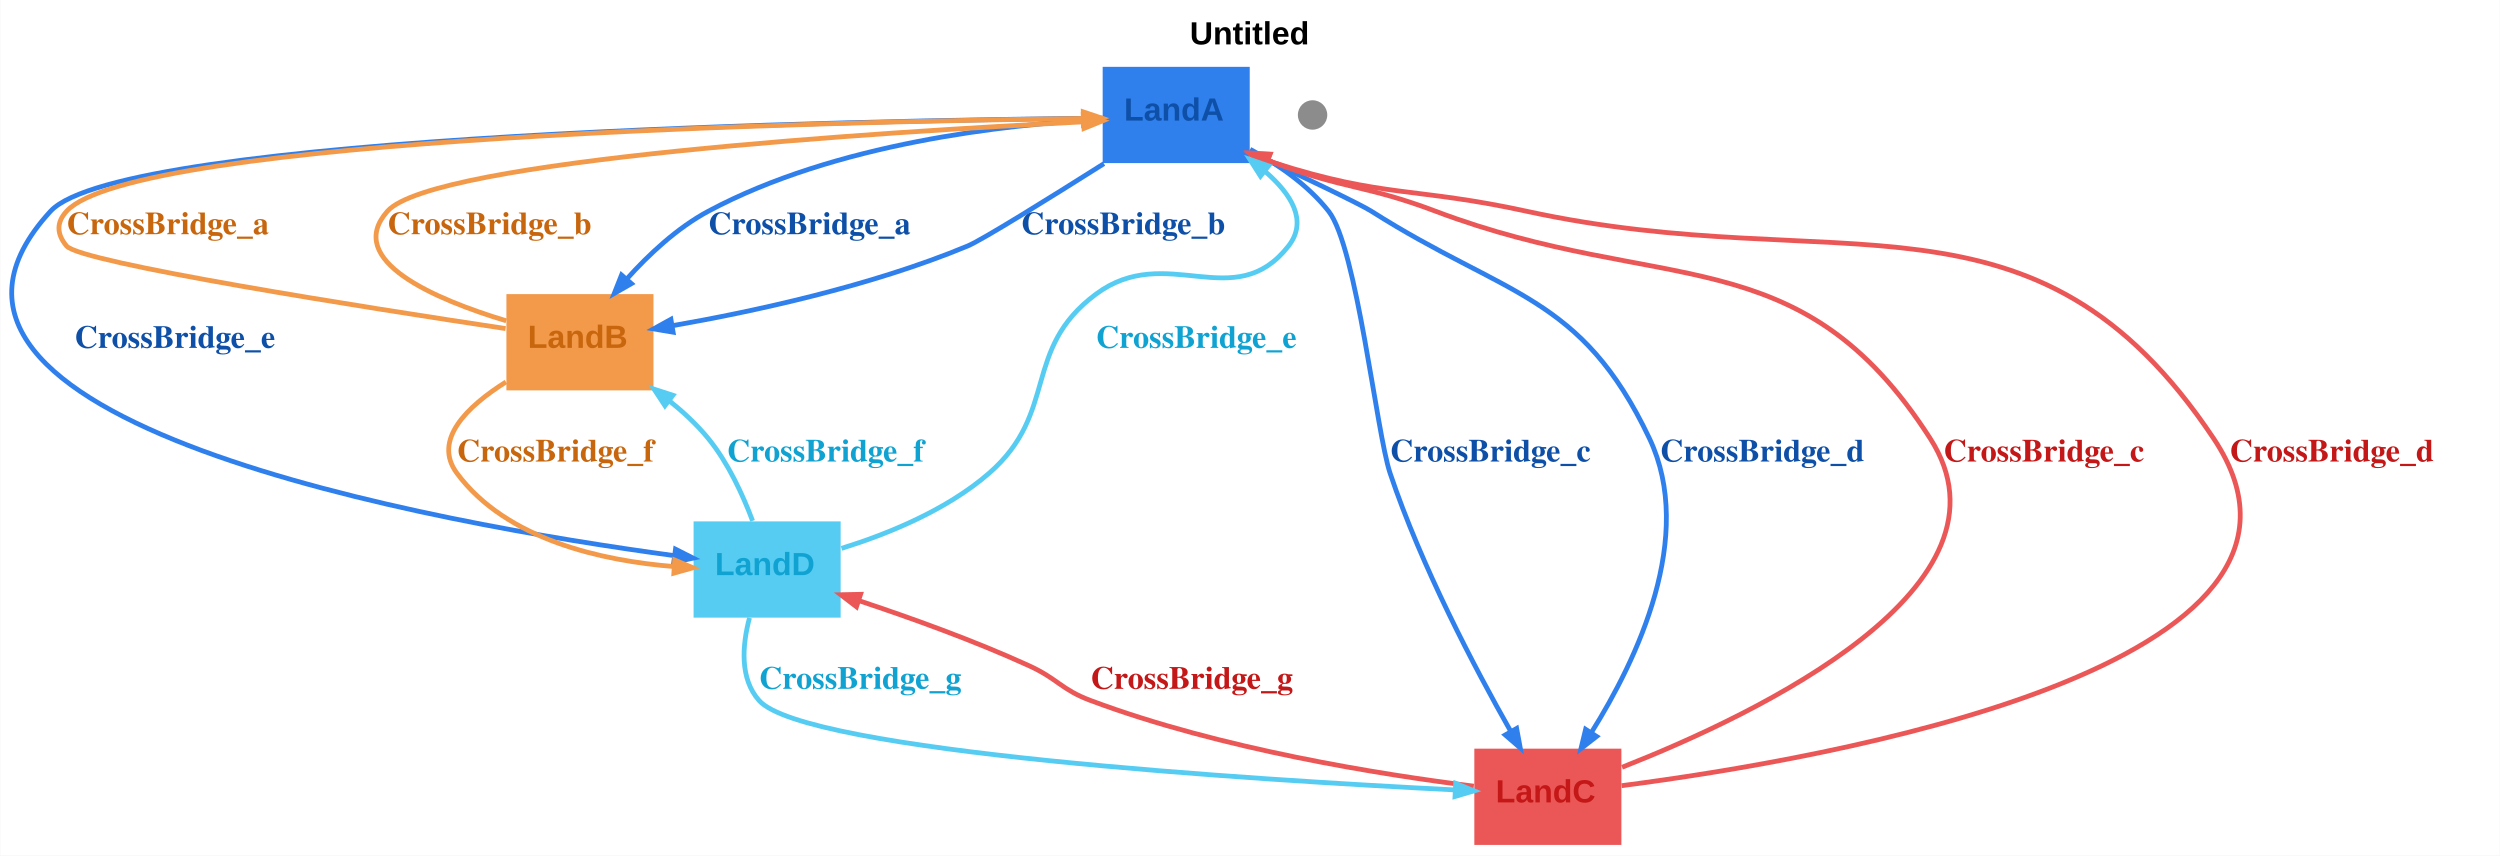
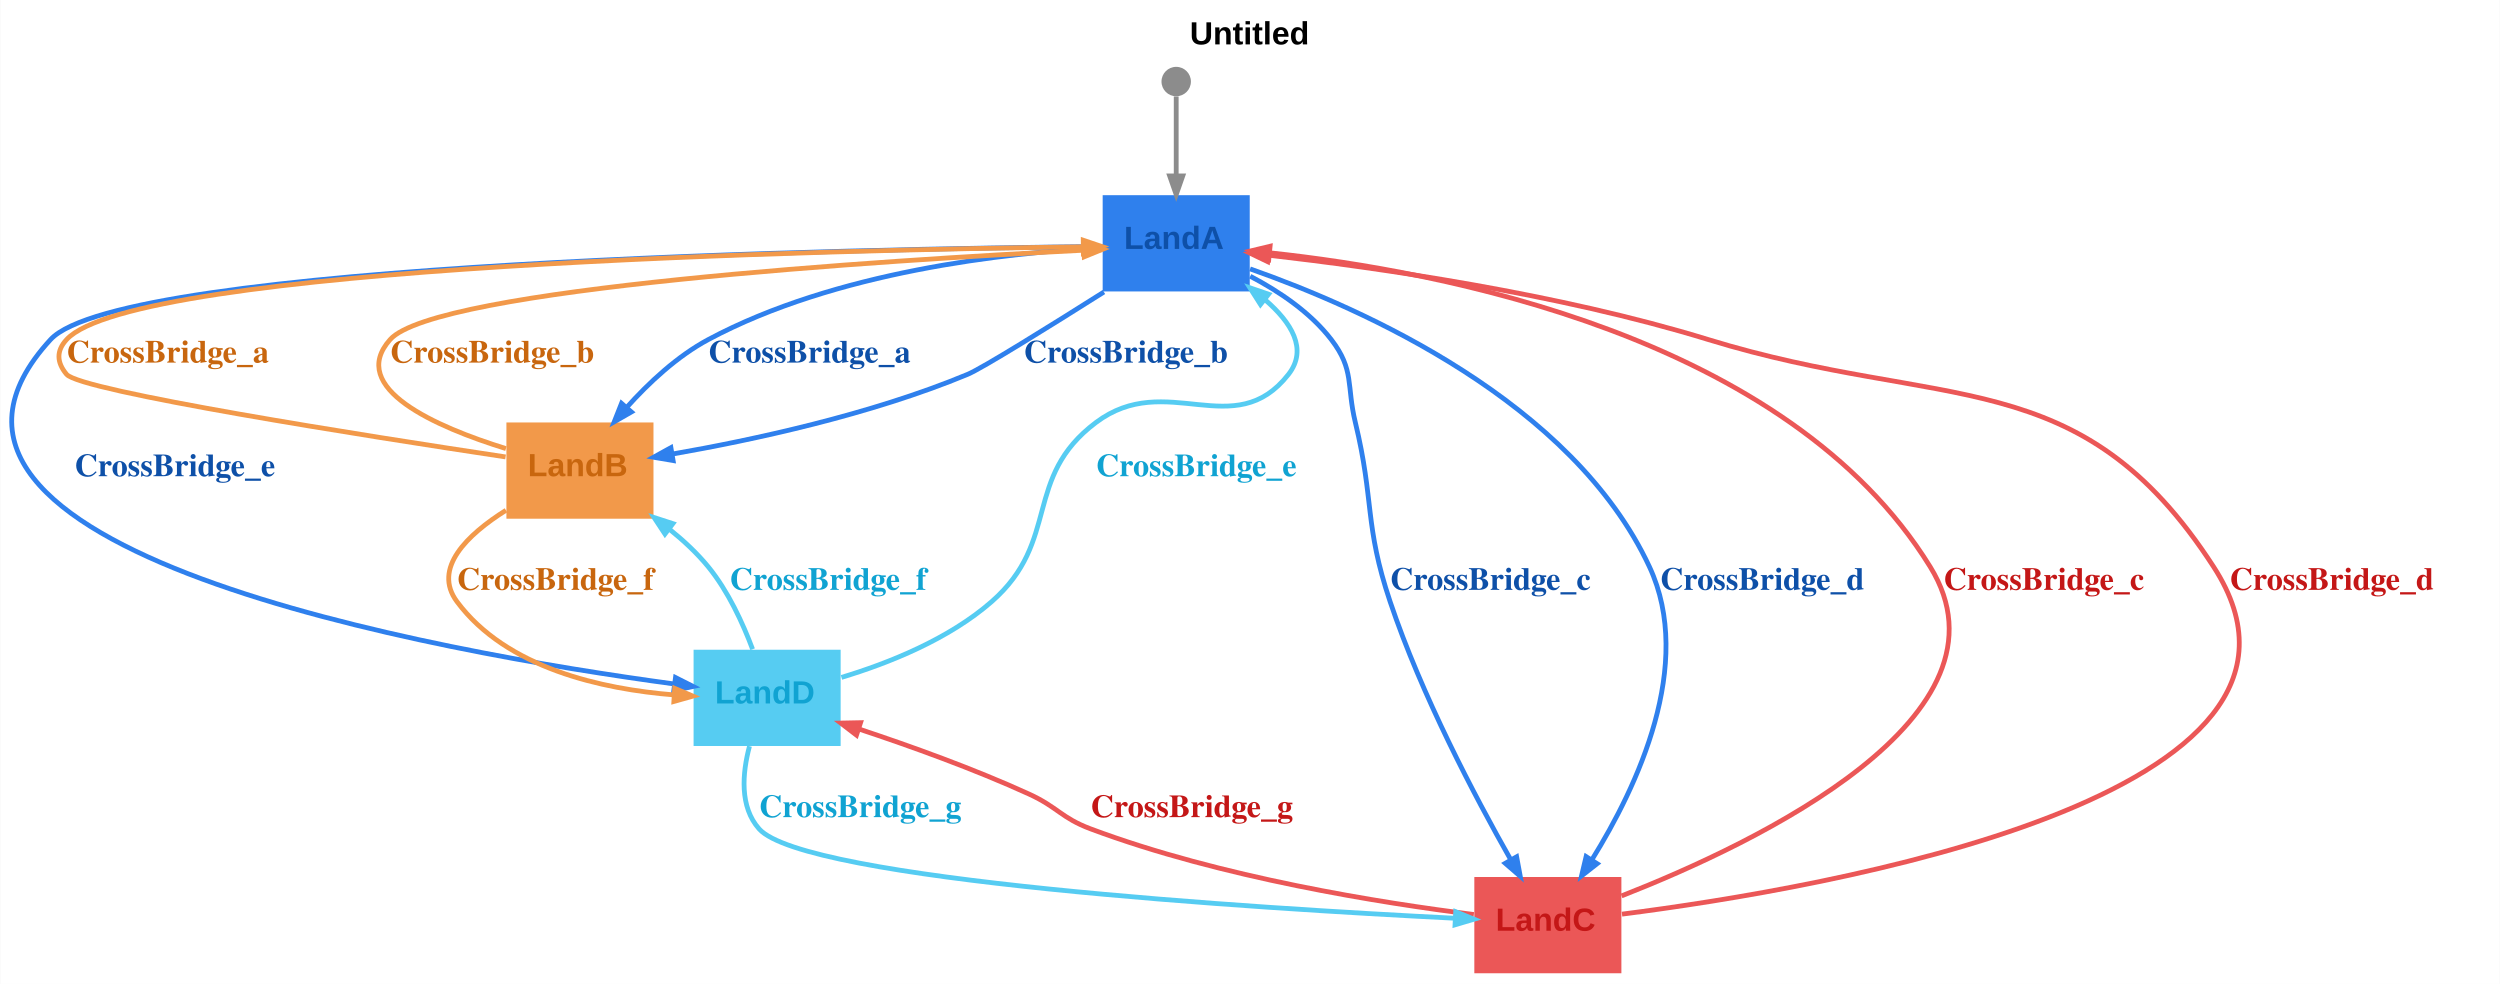
- <svg xmlns="http://www.w3.org/2000/svg" width="935pt" height="320pt" viewBox="0.00 0.00 934.80 320.00">
-   <g id="graph0" class="graph" transform="scale(1 1) rotate(0) translate(4 316)">
-     <polygon fill="white" stroke="transparent" points="-4,4 -4,-316 930.8,-316 930.8,4 -4,4" />
-     <text text-anchor="start" x="440.9" y="-299.4" font-family="Arial" font-weight="bold" font-size="12.00">Untitled</text>
+ <svg xmlns="http://www.w3.org/2000/svg" width="935pt" height="368pt" viewBox="0.00 0.00 934.80 368.00">
+   <g id="graph0" class="graph" transform="scale(1 1) rotate(0) translate(4 364)">
+     <polygon fill="white" stroke="transparent" points="-4,4 -4,-364 930.8,-364 930.8,4 -4,4" />
+     <text text-anchor="start" x="440.9" y="-347.4" font-family="Arial" font-weight="bold" font-size="12.00">Untitled</text>
    <g id="node1" class="node">
      <polygon fill="#2f80ed" stroke="black" stroke-width="0" points="463.3,-291 408.3,-291 408.3,-255 463.3,-255 463.3,-291" />
      <text text-anchor="start" x="416.3" y="-270.9" font-family="Arial" font-weight="bold" font-size="12.00" fill="#0e50a8">LandA</text>
    </g>
    <g id="node3" class="node">
      <polygon fill="#f2994a" stroke="black" stroke-width="0" points="240.3,-206 185.3,-206 185.3,-170 240.3,-170 240.3,-206" />
      <text text-anchor="start" x="193.3" y="-185.9" font-family="Arial" font-weight="bold" font-size="12.00" fill="#c8660e">LandB</text>
    </g>
-     <g id="edge1" class="edge">
+     <g id="edge2" class="edge">
      <path fill="none" stroke="#2f80ed" stroke-width="1.8" d="M408.06,-271.36C372.09,-269.47 308.33,-262.44 260.8,-237 249.16,-230.77 238.51,-220.8 230.22,-211.56" />
      <polygon fill="#2f80ed" stroke="#2f80ed" stroke-width="1.8" points="232.05,-209.93 225.62,-206.24 228.35,-213.14 232.05,-209.93" />
      <text text-anchor="start" x="260.8" y="-228.4" font-family="Times,serif" font-weight="bold" font-size="12.00" fill="#0e50a8">CrossBridge_a</text>
    </g>
-     <g id="edge2" class="edge">
+     <g id="edge3" class="edge">
      <path fill="none" stroke="#2f80ed" stroke-width="1.8" d="M408.76,-254.79C388.45,-241.95 363.23,-226.26 357.8,-224 321.49,-208.9 277.25,-199.4 247.25,-194.17" />
      <polygon fill="#2f80ed" stroke="#2f80ed" stroke-width="1.8" points="247.64,-191.75 240.32,-192.99 246.82,-196.58 247.64,-191.75" />
-       <text text-anchor="start" x="377.8" y="-228.4" font-family="Times,serif" font-weight="bold" font-size="12.00" fill="#0e50a8">CrossBridge_b</text>
+       <text text-anchor="start" x="378.8" y="-228.4" font-family="Times,serif" font-weight="bold" font-size="12.00" fill="#0e50a8">CrossBridge_b</text>
    </g>
    <g id="node4" class="node">
      <polygon fill="#eb5757" stroke="black" stroke-width="0" points="602.3,-36 547.3,-36 547.3,0 602.3,0 602.3,-36" />
      <text text-anchor="start" x="555.3" y="-15.9" font-family="Arial" font-weight="bold" font-size="12.00" fill="#c41717">LandC</text>
    </g>
-     <g id="edge3" class="edge">
-       <path fill="none" stroke="#2f80ed" stroke-width="1.8" d="M463.44,-260.16C473.9,-254.49 485.12,-246.77 492.8,-237 503.4,-223.5 510.66,-154.27 515.8,-139 527.56,-104 547.48,-66.17 560.88,-42.54" />
+     <g id="edge4" class="edge">
+       <path fill="none" stroke="#2f80ed" stroke-width="1.8" d="M463.48,-260.69C474.31,-255.02 485.99,-247.16 493.8,-237 502.54,-225.62 499.43,-219.95 502.8,-206 509.92,-176.52 506.13,-167.75 515.8,-139 527.56,-104 547.48,-66.17 560.88,-42.54" />
      <polygon fill="#2f80ed" stroke="#2f80ed" stroke-width="1.8" points="563.12,-43.56 564.48,-36.26 558.87,-41.12 563.12,-43.56" />
      <text text-anchor="start" x="515.8" y="-143.4" font-family="Times,serif" font-weight="bold" font-size="12.00" fill="#0e50a8">CrossBridge_c</text>
    </g>
-     <g id="edge4" class="edge">
-       <path fill="none" stroke="#2f80ed" stroke-width="1.8" d="M463.43,-259.14C482.27,-250.3 504.56,-239.7 508.8,-237 559.18,-204.98 587.22,-205.94 612.8,-152 630.13,-115.44 608.19,-69.39 591.16,-42.18" />
-       <polygon fill="#2f80ed" stroke="#2f80ed" stroke-width="1.8" points="593.03,-40.57 587.18,-36.02 588.92,-43.23 593.03,-40.57" />
+     <g id="edge5" class="edge">
+       <path fill="none" stroke="#2f80ed" stroke-width="1.8" d="M463.43,-263.44C505.57,-248.64 584.05,-213.76 612.8,-152 629.78,-115.52 608.25,-69.81 591.35,-42.59" />
+       <polygon fill="#2f80ed" stroke="#2f80ed" stroke-width="1.8" points="593.23,-40.99 587.39,-36.41 589.1,-43.63 593.23,-40.99" />
      <text text-anchor="start" x="616.8" y="-143.4" font-family="Times,serif" font-weight="bold" font-size="12.00" fill="#0e50a8">CrossBridge_d</text>
    </g>
    <g id="node5" class="node">
      <polygon fill="#56ccf2" stroke="black" stroke-width="0" points="310.3,-121 255.3,-121 255.3,-85 310.3,-85 310.3,-121" />
      <text text-anchor="start" x="263.3" y="-100.9" font-family="Arial" font-weight="bold" font-size="12.00" fill="#10a3d2">LandD</text>
    </g>
-     <g id="edge5" class="edge">
+     <g id="edge6" class="edge">
      <path fill="none" stroke="#2f80ed" stroke-width="1.8" d="M408.29,-271.82C319,-270.95 41.43,-265.94 14.8,-237 -57.73,-158.19 160.46,-120.05 248.09,-108.19" />
      <polygon fill="#2f80ed" stroke="#2f80ed" stroke-width="1.8" points="248.54,-110.6 255.16,-107.26 247.9,-105.75 248.54,-110.6" />
      <text text-anchor="start" x="23.8" y="-185.9" font-family="Times,serif" font-weight="bold" font-size="12.00" fill="#0e50a8">CrossBridge_e</text>
    </g>
    <g id="node2" class="node">
-       <ellipse fill="#8c8c8c" stroke="black" stroke-width="0" cx="486.8" cy="-273" rx="5.5" ry="5.5" />
+       <ellipse fill="#8c8c8c" stroke="black" stroke-width="0" cx="435.8" cy="-333.5" rx="5.5" ry="5.5" />
    </g>
-     <g id="edge6" class="edge">
+     <g id="edge1" class="edge">
+       <path fill="none" stroke="#8c8c8c" stroke-width="1.8" d="M435.8,-327.91C435.8,-321.5 435.8,-309.41 435.8,-298.3" />
+       <polygon fill="#8c8c8c" stroke="#8c8c8c" stroke-width="1.8" points="438.25,-298.21 435.8,-291.21 433.35,-298.21 438.25,-298.21" />
+     </g>
+     <g id="edge7" class="edge">
      <path fill="none" stroke="#f2994a" stroke-width="1.8" d="M184.99,-193.11C133.05,-200.93 26.05,-217.71 20.8,-224 17.1,-228.44 16.89,-232.75 20.8,-237 46.31,-264.76 305.71,-270.52 400.96,-271.7" />
      <polygon fill="#f2994a" stroke="#f2994a" stroke-width="1.8" points="401.04,-274.15 408.06,-271.78 401.09,-269.25 401.04,-274.15" />
      <text text-anchor="start" x="20.8" y="-228.4" font-family="Times,serif" font-weight="bold" font-size="12.00" fill="#c8660e">CrossBridge_a</text>
    </g>
-     <g id="edge7" class="edge">
-       <path fill="none" stroke="#f2994a" stroke-width="1.8" d="M185.24,-196.01C158.58,-204.06 124.43,-218.58 140.8,-237 157.83,-256.17 326.5,-266.68 400.88,-270.42" />
-       <polygon fill="#f2994a" stroke="#f2994a" stroke-width="1.8" points="401.08,-272.88 408.2,-270.78 401.33,-267.98 401.08,-272.88" />
-       <text text-anchor="start" x="140.8" y="-228.4" font-family="Times,serif" font-weight="bold" font-size="12.00" fill="#c8660e">CrossBridge_b</text>
+     <g id="edge8" class="edge">
+       <path fill="none" stroke="#f2994a" stroke-width="1.8" d="M185.12,-196.22C158.88,-204.36 125.69,-218.87 141.8,-237 158.77,-256.11 326.87,-266.66 401,-270.41" />
+       <polygon fill="#f2994a" stroke="#f2994a" stroke-width="1.8" points="401.18,-272.87 408.29,-270.77 401.42,-267.97 401.18,-272.87" />
+       <text text-anchor="start" x="141.8" y="-228.4" font-family="Times,serif" font-weight="bold" font-size="12.00" fill="#c8660e">CrossBridge_b</text>
    </g>
-     <g id="edge8" class="edge">
+     <g id="edge9" class="edge">
      <path fill="none" stroke="#f2994a" stroke-width="1.8" d="M185.13,-173.15C170.61,-163.99 157.57,-151.42 166.8,-139 185.33,-114.04 221.13,-106.24 248.08,-104.1" />
      <polygon fill="#f2994a" stroke="#f2994a" stroke-width="1.8" points="248.24,-106.54 255.07,-103.65 247.93,-101.65 248.24,-106.54" />
      <text text-anchor="start" x="166.8" y="-143.4" font-family="Times,serif" font-weight="bold" font-size="12.00" fill="#c8660e">CrossBridge_f</text>
    </g>
-     <g id="edge9" class="edge">
-       <path fill="none" stroke="#eb5757" stroke-width="1.8" d="M602.54,-29.04C653.38,-49.05 753.2,-96.77 717.8,-152 668.96,-228.18 617.45,-205.03 532.8,-237 506.75,-246.84 498.84,-245.16 472.8,-255 471.94,-255.32 471.08,-255.66 470.21,-256" />
-       <polygon fill="#eb5757" stroke="#eb5757" stroke-width="1.8" points="469.04,-253.83 463.5,-258.77 470.91,-258.36 469.04,-253.83" />
+     <g id="edge10" class="edge">
+       <path fill="none" stroke="#eb5757" stroke-width="1.8" d="M602.36,-28.93C652.91,-48.74 752.22,-96.15 717.8,-152 664.54,-238.4 534.09,-262.67 471.04,-269.42" />
+       <polygon fill="#eb5757" stroke="#eb5757" stroke-width="1.8" points="470.42,-267.03 463.7,-270.17 470.91,-271.9 470.42,-267.03" />
      <text text-anchor="start" x="722.8" y="-143.4" font-family="Times,serif" font-weight="bold" font-size="12.00" fill="#c41717">CrossBridge_c</text>
    </g>
-     <g id="edge10" class="edge">
-       <path fill="none" stroke="#eb5757" stroke-width="1.8" d="M602.37,-22.15C678.23,-31.99 880.73,-66.7 823.8,-152 757.01,-252.07 684.35,-211.41 566.8,-237 525.23,-246.05 513.31,-242.03 472.8,-255 471.93,-255.28 471.05,-255.57 470.17,-255.88" />
-       <polygon fill="#eb5757" stroke="#eb5757" stroke-width="1.8" points="469.07,-253.68 463.39,-258.45 470.8,-258.26 469.07,-253.68" />
+     <g id="edge11" class="edge">
+       <path fill="none" stroke="#eb5757" stroke-width="1.8" d="M602.52,-22.11C678.26,-31.77 879.42,-65.99 823.8,-152 773.78,-229.34 722.83,-209.93 634.8,-237 578.61,-254.28 510.72,-263.93 470.51,-268.54" />
+       <polygon fill="#eb5757" stroke="#eb5757" stroke-width="1.8" points="470.02,-266.13 463.34,-269.34 470.57,-271 470.02,-266.13" />
      <text text-anchor="start" x="829.8" y="-143.4" font-family="Times,serif" font-weight="bold" font-size="12.00" fill="#c41717">CrossBridge_d</text>
    </g>
-     <g id="edge11" class="edge">
+     <g id="edge12" class="edge">
      <path fill="none" stroke="#eb5757" stroke-width="1.8" d="M547.11,-21.97C512.67,-26.27 452.47,-35.78 403.8,-54 392.8,-58.12 391.48,-62.12 380.8,-67 360.16,-76.43 336.19,-85.03 317.12,-91.35" />
      <polygon fill="#eb5757" stroke="#eb5757" stroke-width="1.8" points="316.22,-89.06 310.33,-93.57 317.75,-93.72 316.22,-89.06" />
      <text text-anchor="start" x="403.8" y="-58.4" font-family="Times,serif" font-weight="bold" font-size="12.00" fill="#c41717">CrossBridge_g</text>
    </g>
-     <g id="edge12" class="edge">
-       <path fill="none" stroke="#56ccf2" stroke-width="1.8" d="M310.61,-110.9C327.98,-116.3 349.98,-125.25 365.8,-139 391.96,-161.76 377.95,-185.32 405.8,-206 432.28,-225.67 457.5,-198 477.8,-224 485.16,-233.43 478.83,-243.44 469.06,-251.87" />
+     <g id="edge13" class="edge">
+       <path fill="none" stroke="#56ccf2" stroke-width="1.8" d="M310.6,-110.65C328.27,-115.98 350.75,-124.95 366.8,-139 392.72,-161.7 378.25,-185.3 405.8,-206 432.17,-225.81 457.5,-198 477.8,-224 485.16,-233.43 478.83,-243.44 469.06,-251.87" />
      <polygon fill="#56ccf2" stroke="#56ccf2" stroke-width="1.8" points="467.32,-250.12 463.34,-256.38 470.35,-253.97 467.32,-250.12" />
      <text text-anchor="start" x="405.8" y="-185.9" font-family="Times,serif" font-weight="bold" font-size="12.00" fill="#10a3d2">CrossBridge_e</text>
    </g>
-     <g id="edge13" class="edge">
+     <g id="edge14" class="edge">
      <path fill="none" stroke="#56ccf2" stroke-width="1.8" d="M277.37,-121.19C273.72,-130.92 268.22,-142.92 260.8,-152 256.63,-157.1 251.55,-161.84 246.27,-166.07" />
      <polygon fill="#56ccf2" stroke="#56ccf2" stroke-width="1.8" points="244.59,-164.27 240.51,-170.46 247.56,-168.17 244.59,-164.27" />
-       <text text-anchor="start" x="267.8" y="-143.4" font-family="Times,serif" font-weight="bold" font-size="12.00" fill="#10a3d2">CrossBridge_f</text>
+       <text text-anchor="start" x="268.8" y="-143.4" font-family="Times,serif" font-weight="bold" font-size="12.00" fill="#10a3d2">CrossBridge_f</text>
    </g>
-     <g id="edge14" class="edge">
+     <g id="edge15" class="edge">
      <path fill="none" stroke="#56ccf2" stroke-width="1.8" d="M276.21,-84.92C273.5,-74.74 272.48,-62.24 279.8,-54 296.83,-34.83 465.5,-24.32 539.88,-20.58" />
      <polygon fill="#56ccf2" stroke="#56ccf2" stroke-width="1.8" points="540.33,-23.02 547.2,-20.22 540.08,-18.12 540.33,-23.02" />
      <text text-anchor="start" x="279.8" y="-58.4" font-family="Times,serif" font-weight="bold" font-size="12.00" fill="#10a3d2">CrossBridge_g</text>
    </g>
  </g>
</svg>
